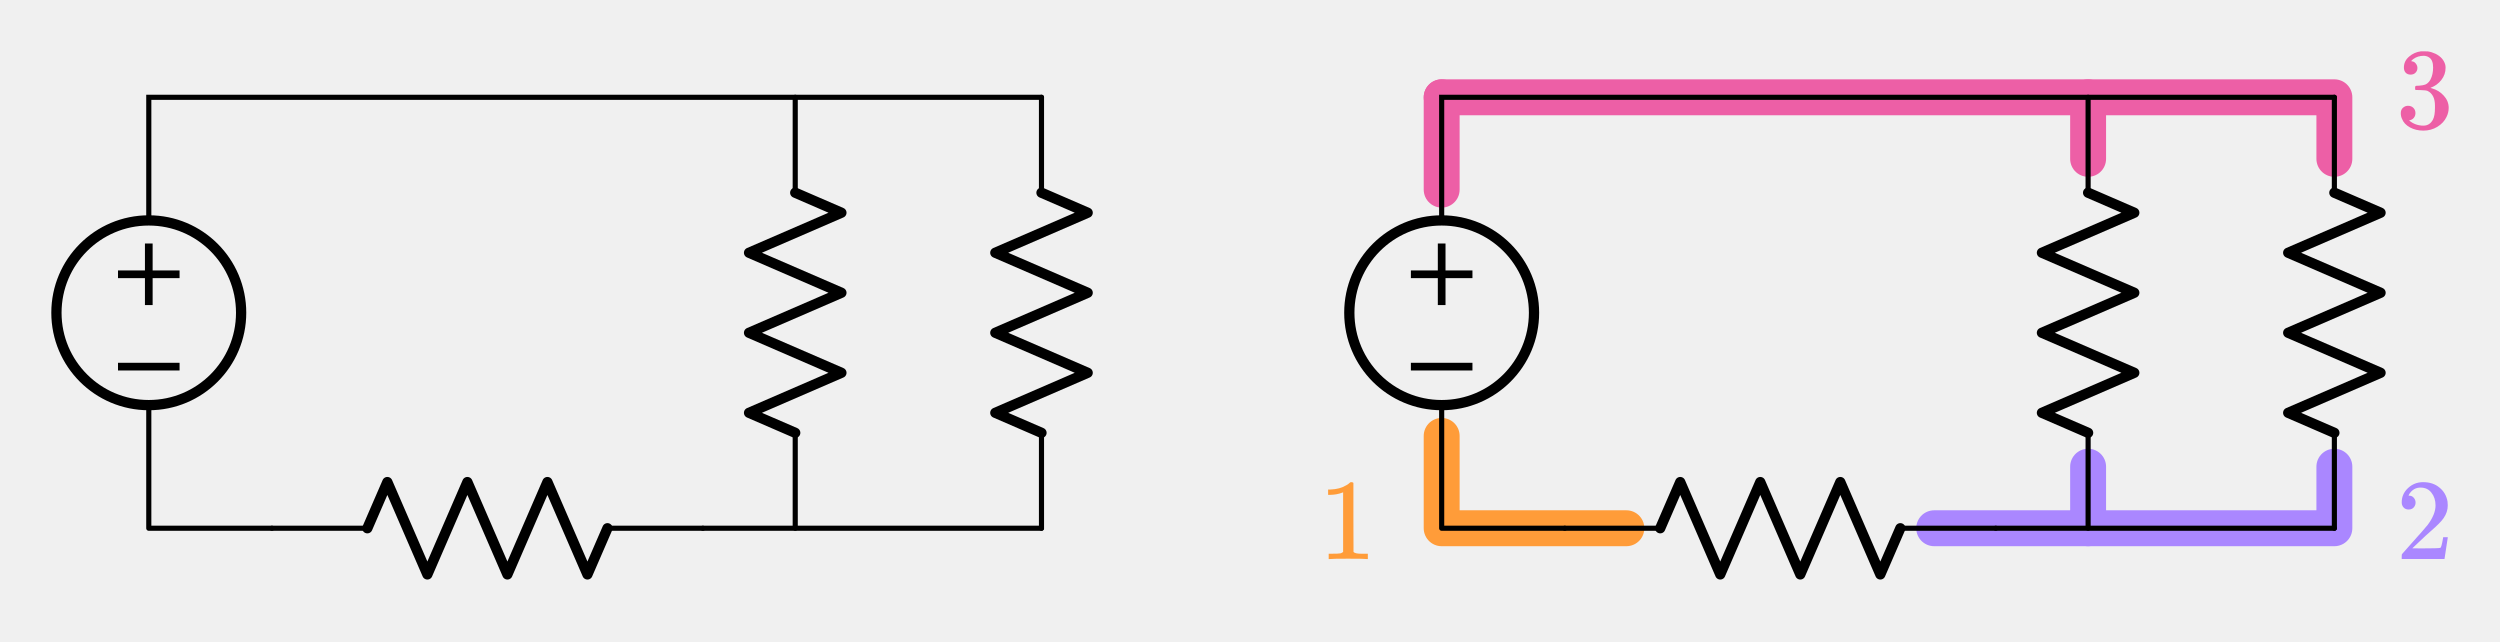
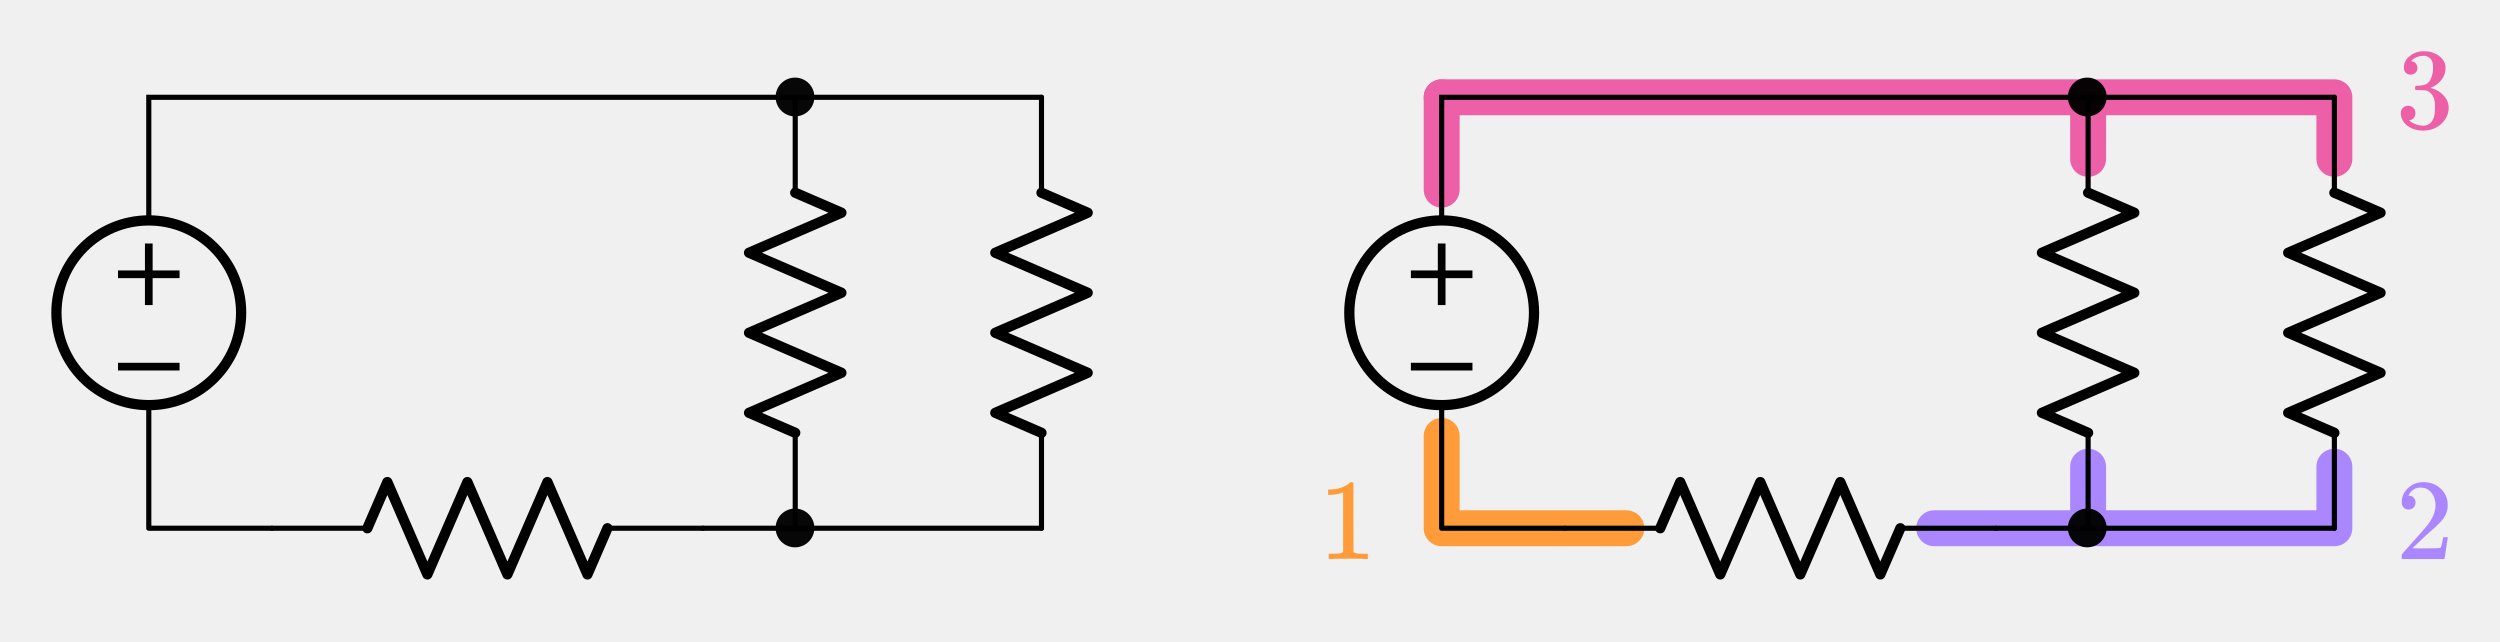
<svg xmlns="http://www.w3.org/2000/svg" version="1.1" id="Layer_1" x="0px" y="0px" width="487.283" height="124.963" viewBox="0 0 487.283 124.963" xml:space="preserve">
  <defs id="defs117" />
  <style type="text/css" id="style3">
	.st0{fill:none;}
	.st1{fill:#E07D10;}
	.st2{fill:none;stroke:#ED5FA6;stroke-width:7;stroke-linecap:round;stroke-linejoin:round;stroke-miterlimit:10;}
	.st3{fill:none;stroke:#AA87FF;stroke-width:7;stroke-linecap:round;stroke-linejoin:round;stroke-miterlimit:10;}
	.st4{fill:none;stroke:#FF9C39;stroke-width:7;stroke-linecap:round;stroke-linejoin:round;stroke-miterlimit:10;}
	.st5{fill:#8AF281;stroke:#8AF281;stroke-linecap:round;stroke-linejoin:round;stroke-miterlimit:10;}
	.st6{fill:#FF9C39;stroke:#E07D10;stroke-linecap:round;stroke-linejoin:round;stroke-miterlimit:10;}
	.st7{fill:none;stroke:#8AF281;stroke-width:7;stroke-linecap:round;stroke-linejoin:round;stroke-miterlimit:10;}
	.st8{fill:#ED5FA6;stroke:#ED5FA6;stroke-width:7;stroke-linecap:round;stroke-linejoin:round;stroke-miterlimit:10;}
	.st9{fill:none;stroke:#1FAB54;stroke-width:7;stroke-linecap:round;stroke-linejoin:round;stroke-miterlimit:10;}
	.st10{fill:none;stroke:#1FAB54;stroke-width:6;stroke-linecap:round;stroke-linejoin:round;stroke-miterlimit:10;}
	.st11{fill:#FF9C39;stroke:#FF9C39;stroke-width:5;stroke-linecap:round;stroke-miterlimit:10;}
	.st12{fill:none;stroke:#1FAB54;stroke-width:4;stroke-miterlimit:10;}
	.st13{fill:none;stroke:#3C91E5;stroke-width:4;stroke-miterlimit:10;}
	.st14{fill:#FFFFFF;}
	.st15{fill:none;stroke:#11ACCD;stroke-width:5;stroke-linecap:round;stroke-miterlimit:10;}
	.st16{fill:#11ACCD;}
	.st17{fill:none;stroke:#FF9C39;stroke-width:4;stroke-miterlimit:10;}
	.st18{fill:none;stroke:#63D9EA;stroke-width:7;stroke-linecap:round;stroke-miterlimit:10;}
	.st19{fill:none;stroke:#63D9EA;stroke-width:8;stroke-linecap:round;stroke-miterlimit:10;}
	.st20{fill:none;stroke:#000000;stroke-linecap:round;stroke-linejoin:round;stroke-miterlimit:10;}
	.st21{fill:none;stroke:#000000;stroke-width:1.5;stroke-linecap:round;stroke-linejoin:round;stroke-miterlimit:10;}
	.st22{fill:none;stroke:#000000;stroke-linecap:round;stroke-miterlimit:10;}
	.st23{fill:none;stroke:#000000;stroke-width:1.5;stroke-linecap:round;stroke-miterlimit:10;}
	.st24{fill:none;stroke:#000000;stroke-width:2;stroke-linecap:round;stroke-linejoin:round;stroke-miterlimit:10;}
	.st25{fill:none;stroke:#000000;stroke-width:1.5;stroke-miterlimit:10;}
	.st26{fill:none;stroke:#000000;stroke-miterlimit:10;}
	.st27{fill:none;stroke:#000000;stroke-width:2;stroke-miterlimit:10;}
	.st28{fill:none;stroke:#000000;stroke-width:2;stroke-linecap:round;stroke-miterlimit:10;}
	.st29{fill:none;stroke:#000000;stroke-linecap:round;stroke-linejoin:round;}
	.st30{stroke:#000000;stroke-linecap:round;stroke-linejoin:round;stroke-miterlimit:10;}
	.st31{fill:none;stroke:#000000;stroke-width:1.5;stroke-linejoin:round;stroke-miterlimit:10;}
	.st32{fill:none;stroke:#000000;stroke-linejoin:round;stroke-miterlimit:10;}
	.st33{clip-path:url(#SVGID_2_);fill:none;stroke:#000000;stroke-linejoin:round;stroke-miterlimit:10;}
	.st34{clip-path:url(#SVGID_2_);fill:none;stroke:#ADADEB;stroke-linejoin:round;stroke-miterlimit:10;}
	.st35{clip-path:url(#SVGID_2_);}
	.st36{stroke:#000000;stroke-linejoin:round;stroke-miterlimit:10;}
	.st37{stroke:#000000;stroke-width:3;stroke-linejoin:round;stroke-miterlimit:10;}
	.st38{fill:none;stroke:#000000;stroke-width:2;stroke-linejoin:round;stroke-miterlimit:10;}
	.st39{fill:none;stroke:#E84D39;stroke-width:3;stroke-linecap:round;stroke-linejoin:round;}
	.st40{fill:#E84D39;}
	.st41{fill:none;stroke:#11ACCD;stroke-width:2;stroke-linecap:round;stroke-linejoin:round;}
	.st42{fill:none;stroke:#F9685D;stroke-width:2;stroke-linecap:round;stroke-linejoin:round;}
	.st43{fill:#F9685D;}
	.st44{fill:#11ACCD;stroke:#000000;stroke-linecap:round;stroke-miterlimit:10;}
	.st45{stroke:#000000;stroke-linecap:round;stroke-miterlimit:10;}
	.st46{fill:#FFFF00;stroke:#000000;stroke-linecap:round;stroke-miterlimit:10;}
	.st47{fill:#F9685D;stroke:#000000;stroke-linecap:round;stroke-miterlimit:10;}
	.st48{fill:#D6D8DA;stroke:#000000;stroke-linecap:round;stroke-miterlimit:10;}
	.st49{fill:none;stroke:#FF9C39;stroke-width:5;stroke-linecap:round;stroke-linejoin:round;stroke-miterlimit:10;}
	.st50{fill:#FF9C39;}
	.st51{fill:#AA87FF;}
	.st52{fill:#ED5FA6;}
	.st53{fill:#1FAB54;}
	.st54{fill:none;stroke:#000000;stroke-width:4;stroke-linecap:round;stroke-linejoin:round;stroke-miterlimit:10;}
	.st55{stroke:#000000;stroke-miterlimit:10;}
	.st56{font-family:'Verdana';}
	.st57{font-size:21px;}
	.st58{stroke:#000000;stroke-width:2;stroke-linecap:round;stroke-linejoin:round;stroke-miterlimit:10;}
	.st59{fill:none;stroke:#000000;stroke-width:3;stroke-linecap:round;stroke-linejoin:round;stroke-miterlimit:10;}
	.st60{fill:none;stroke:#000000;stroke-linejoin:round;}
	.st61{fill:none;stroke:#000000;stroke-width:7;stroke-linecap:round;stroke-linejoin:round;stroke-miterlimit:10;}
	.st62{fill:none;stroke:#11ACCD;stroke-width:3;stroke-linecap:round;stroke-linejoin:round;}
	.st63{fill:none;stroke:#11ACCD;stroke-width:2;stroke-linecap:round;stroke-miterlimit:10;}
	.st64{fill:none;stroke:#E07D10;stroke-width:2;stroke-linecap:round;stroke-miterlimit:10;}
	.st65{fill:none;stroke:#11ACCD;stroke-width:2;stroke-miterlimit:10;}
	.st66{fill:none;stroke:#000000;stroke-width:3;stroke-linecap:square;stroke-miterlimit:10;}
	.st67{fill:#BE2612;}
	.st68{fill:none;stroke:#BE2612;stroke-width:2;stroke-linecap:round;stroke-linejoin:round;}
	.st69{fill:none;stroke:#21242C;stroke-linecap:round;stroke-linejoin:round;stroke-miterlimit:10;}
	.st70{fill:none;stroke:#11ACCD;stroke-width:3;stroke-linecap:round;stroke-miterlimit:10;}
	.st71{fill:#FFFFFF;stroke:#000000;stroke-miterlimit:10;}
</style>
  <polyline class="st3" points="462,96 462,108 399.6,108 384,108 " id="polyline5" style="fill:none;stroke:#aa87ff;stroke-width:7;stroke-linecap:round;stroke-linejoin:round;stroke-miterlimit:10" transform="translate(-7,-5.0375)" />
  <line class="st3" x1="407" y1="90.963" x2="407" y2="102.963" id="line7" style="fill:none;stroke:#aa87ff;stroke-width:7;stroke-linecap:round;stroke-linejoin:round;stroke-miterlimit:10" />
  <polyline class="st4" points="288,90 288,108 324,108 " id="polyline9" style="fill:none;stroke:#ff9c39;stroke-width:7;stroke-linecap:round;stroke-linejoin:round;stroke-miterlimit:10" transform="translate(-7,-5.0375)" />
  <g id="g11" transform="translate(-7,-5.0375)">
    <circle class="st27" cx="36" cy="66" r="18" id="circle13" style="fill:none;stroke:#000000;stroke-width:2;stroke-miterlimit:10" />
    <polyline class="st22" points="36,48 36,24 210,24  " id="polyline15" style="fill:none;stroke:#000000;stroke-linecap:round;stroke-miterlimit:10" />
    <polyline class="st20" points="60,108 36,108 36,84  " id="polyline17" style="fill:none;stroke:#000000;stroke-linecap:round;stroke-linejoin:round;stroke-miterlimit:10" />
    <line class="st25" x1="36" y1="52.5" x2="36" y2="64.5" id="line19" style="fill:none;stroke:#000000;stroke-width:1.5;stroke-miterlimit:10" />
    <line class="st25" x1="30" y1="58.5" x2="42" y2="58.5" id="line21" style="fill:none;stroke:#000000;stroke-width:1.5;stroke-miterlimit:10" />
    <line class="st25" x1="30" y1="76.5" x2="42" y2="76.5" id="line23" style="fill:none;stroke:#000000;stroke-width:1.5;stroke-miterlimit:10" />
  </g>
-   <g style="font-style:normal;font-variant:normal;font-weight:normal;font-stretch:normal;font-size:22.5px;line-height:125%;font-family:KaTeX_Main;-inkscape-font-specification:'KaTeX_Main, Normal';text-align:start;writing-mode:lr-tb;text-anchor:start;fill:#ff9c39" id="text25">
-     <path d="m 266.36,108.963 q -0.383,-0.068 -3.578,-0.068 -3.15,0 -3.533,0.068 l -0.27,0 0,-1.035 0.585,0 q 1.305,0 1.688,-0.068 0.18,-0.022 0.54,-0.27 l 0,-11.632 q -0.045,0 -0.18,0.068 -1.035,0.405 -2.317,0.427 l -0.427,0 0,-1.035 0.427,0 q 1.89,-0.068 3.15,-0.855 0.405,-0.225 0.698,-0.517 0.045,-0.068 0.27,-0.068 0.225,0 0.383,0.135 l 0,6.727 0.022,6.75 q 0.338,0.338 1.462,0.338 l 0.743,0 0.585,0 0,1.035 -0.247,0 z" style="font-style:normal;font-variant:normal;font-weight:normal;font-stretch:normal;font-size:22.5px;line-height:125%;font-family:KaTeX_Main;-inkscape-font-specification:'KaTeX_Main, Normal';text-align:start;writing-mode:lr-tb;text-anchor:start;fill:#ff9c39" id="path4254" />
+   <g aria-label="1" style="font-style:normal;font-variant:normal;font-weight:normal;font-stretch:normal;font-size:22.5px;line-height:0%;font-family:KaTeX_Main;-inkscape-font-specification:'KaTeX_Main, Normal';text-align:start;writing-mode:lr-tb;text-anchor:start;fill:#ff9c39" id="text25">
+     <path d="m 266.36,108.963 q -0.383,-0.068 -3.578,-0.068 -3.15,0 -3.533,0.068 h -0.27 v -1.035 h 0.585 q 1.305,0 1.688,-0.068 0.18,-0.022 0.54,-0.27 V 95.958 q -0.045,0 -0.18,0.068 -1.035,0.405 -2.317,0.427 h -0.427 v -1.035 h 0.427 q 1.89,-0.068 3.15,-0.855 0.405,-0.225 0.698,-0.517 0.045,-0.068 0.27,-0.068 0.225,0 0.383,0.135 V 100.84 l 0.022,6.75 q 0.338,0.338 1.462,0.338 h 0.743 0.585 v 1.035 z" style="font-style:normal;font-variant:normal;font-weight:normal;font-stretch:normal;font-size:22.5px;line-height:0%;font-family:KaTeX_Main;-inkscape-font-specification:'KaTeX_Main, Normal';text-align:start;writing-mode:lr-tb;text-anchor:start;fill:#ff9c39" id="path4656" />
  </g>
-   <g style="font-style:normal;font-variant:normal;font-weight:normal;font-stretch:normal;font-size:22.5px;line-height:125%;font-family:KaTeX_Main;-inkscape-font-specification:'KaTeX_Main, Normal';text-align:start;writing-mode:lr-tb;text-anchor:start;fill:#aa87ff" id="text27">
-     <path d="m 469.475,99.31 q -0.63,0 -0.99,-0.405 -0.36,-0.405 -0.36,-0.99 0,-1.62 1.215,-2.768 1.238,-1.17 2.947,-1.17 1.935,0 3.195,1.058 1.282,1.035 1.575,2.723 0.045,0.405 0.045,0.743 0,1.305 -0.787,2.452 -0.63,0.945 -2.542,2.587 -0.81,0.698 -2.25,2.07 l -1.327,1.26 1.71,0.022 q 3.533,0 3.757,-0.113 0.09,-0.022 0.225,-0.472 0.09,-0.247 0.315,-1.53 l 0,-0.068 0.9,0 0,0.068 -0.63,4.117 0,0.068 -8.348,0 0,-0.427 q 0,-0.45 0.045,-0.517 0.022,-0.022 1.89,-2.138 2.453,-2.723 3.15,-3.6 1.508,-2.047 1.508,-3.757 0,-1.485 -0.787,-2.475 -0.765,-1.012 -2.16,-1.012 -1.305,0 -2.115,1.17 -0.045,0.09 -0.135,0.247 -0.068,0.113 -0.068,0.135 0,0.022 0.113,0.022 0.562,0 0.9,0.405 0.36,0.405 0.36,0.945 0,0.562 -0.383,0.968 -0.36,0.383 -0.968,0.383 z" style="font-style:normal;font-variant:normal;font-weight:normal;font-stretch:normal;font-size:22.5px;line-height:125%;font-family:KaTeX_Main;-inkscape-font-specification:'KaTeX_Main, Normal';text-align:start;writing-mode:lr-tb;text-anchor:start;fill:#aa87ff" id="path4251" />
+   <g aria-label="2" style="font-style:normal;font-variant:normal;font-weight:normal;font-stretch:normal;font-size:22.5px;line-height:0%;font-family:KaTeX_Main;-inkscape-font-specification:'KaTeX_Main, Normal';text-align:start;writing-mode:lr-tb;text-anchor:start;fill:#aa87ff" id="text27">
+     <path d="m 469.475,99.31 q -0.63,0 -0.99,-0.405 -0.36,-0.405 -0.36,-0.99 0,-1.62 1.215,-2.768 1.238,-1.17 2.947,-1.17 1.935,0 3.195,1.058 1.282,1.035 1.575,2.723 0.045,0.405 0.045,0.743 0,1.305 -0.787,2.452 -0.63,0.945 -2.542,2.587 -0.81,0.698 -2.25,2.07 l -1.327,1.26 1.71,0.022 q 3.533,0 3.757,-0.113 0.09,-0.022 0.225,-0.472 0.09,-0.247 0.315,-1.53 V 104.71 h 0.9 v 0.068 l -0.63,4.117 v 0.068 h -8.348 v -0.427 q 0,-0.45 0.045,-0.517 0.022,-0.022 1.89,-2.138 2.453,-2.723 3.15,-3.6 1.508,-2.047 1.508,-3.757 0,-1.485 -0.787,-2.475 -0.765,-1.012 -2.16,-1.012 -1.305,0 -2.115,1.17 -0.045,0.09 -0.135,0.247 -0.068,0.113 -0.068,0.135 0,0.022 0.113,0.022 0.562,0 0.9,0.405 0.36,0.405 0.36,0.945 0,0.562 -0.383,0.968 -0.36,0.383 -0.968,0.383 z" style="font-style:normal;font-variant:normal;font-weight:normal;font-stretch:normal;font-size:22.5px;line-height:0%;font-family:KaTeX_Main;-inkscape-font-specification:'KaTeX_Main, Normal';text-align:start;writing-mode:lr-tb;text-anchor:start;fill:#aa87ff" id="path4653" />
  </g>
  <polyline class="st2" points="288,24 288,24 462,24 462,36 " id="polyline29" style="fill:none;stroke:#ed5fa6;stroke-width:7;stroke-linecap:round;stroke-linejoin:round;stroke-miterlimit:10" transform="translate(-7,-5.0375)" />
  <line class="st2" x1="281" y1="36.963" x2="281" y2="18.962" id="line31" style="fill:none;stroke:#ed5fa6;stroke-width:7;stroke-linecap:round;stroke-linejoin:round;stroke-miterlimit:10" />
  <line class="st2" x1="407" y1="30.962" x2="407" y2="18.962" id="line33" style="fill:none;stroke:#ed5fa6;stroke-width:7;stroke-linecap:round;stroke-linejoin:round;stroke-miterlimit:10" />
-   <g style="font-style:normal;font-variant:normal;font-weight:normal;font-stretch:normal;font-size:22.5px;line-height:125%;font-family:KaTeX_Main;-inkscape-font-specification:'KaTeX_Main, Normal';text-align:start;writing-mode:lr-tb;text-anchor:start;fill:#ed5fa6" id="text35">
-     <path d="m 469.858,14.545 q -0.608,0 -0.968,-0.383 -0.338,-0.383 -0.338,-0.99 0,-1.282 1.012,-2.138 1.012,-0.877 2.34,-1.035 l 0.338,0 q 0.787,0 0.99,0.022 0.743,0.113 1.508,0.472 1.485,0.743 1.867,2.115 0.068,0.225 0.068,0.608 0,1.327 -0.833,2.385 -0.81,1.035 -2.047,1.485 -0.113,0.045 0,0.068 0.045,0.022 0.225,0.068 1.373,0.383 2.317,1.44 0.945,1.035 0.945,2.362 0,0.922 -0.427,1.778 -0.54,1.147 -1.778,1.913 -1.215,0.743 -2.723,0.743 -1.485,0 -2.632,-0.63 -1.147,-0.63 -1.552,-1.688 -0.225,-0.472 -0.225,-1.103 0,-0.63 0.405,-1.012 0.427,-0.405 1.012,-0.405 0.63,0 1.035,0.405 0.405,0.405 0.405,1.012 0,0.517 -0.292,0.9 -0.292,0.383 -0.787,0.495 l -0.158,0.045 q 1.215,1.012 2.79,1.012 1.238,0 1.867,-1.192 0.383,-0.743 0.383,-2.272 l 0,-0.45 q 0,-2.138 -1.44,-2.857 -0.338,-0.135 -1.373,-0.158 l -0.945,-0.022 -0.068,-0.045 q -0.045,-0.068 -0.045,-0.36 0,-0.27 0.068,-0.338 0.068,-0.068 0.113,-0.068 0.63,0 1.305,-0.113 0.99,-0.135 1.508,-1.103 0.517,-0.99 0.517,-2.362 0,-1.462 -0.787,-1.958 -0.472,-0.315 -1.058,-0.315 -1.125,0 -1.98,0.608 -0.09,0.045 -0.203,0.158 -0.113,0.09 -0.18,0.18 l -0.068,0.09 q 0.068,0.022 0.158,0.045 0.45,0.045 0.743,0.427 0.315,0.383 0.315,0.877 0,0.54 -0.383,0.922 -0.36,0.36 -0.945,0.36 z" style="font-style:normal;font-variant:normal;font-weight:normal;font-stretch:normal;font-size:22.5px;line-height:125%;font-family:KaTeX_Main;-inkscape-font-specification:'KaTeX_Main, Normal';text-align:start;writing-mode:lr-tb;text-anchor:start;fill:#ed5fa6" id="path4248" />
+   <g aria-label="3" style="font-style:normal;font-variant:normal;font-weight:normal;font-stretch:normal;font-size:22.5px;line-height:0%;font-family:KaTeX_Main;-inkscape-font-specification:'KaTeX_Main, Normal';text-align:start;writing-mode:lr-tb;text-anchor:start;fill:#ed5fa6" id="text35">
+     <path d="m 469.858,14.545 q -0.608,0 -0.968,-0.383 -0.338,-0.383 -0.338,-0.99 0,-1.282 1.012,-2.138 1.012,-0.877 2.34,-1.035 h 0.338 q 0.787,0 0.99,0.022 0.743,0.113 1.508,0.472 1.485,0.743 1.867,2.115 0.068,0.225 0.068,0.608 0,1.327 -0.833,2.385 -0.81,1.035 -2.047,1.485 -0.113,0.045 0,0.068 0.045,0.022 0.225,0.068 1.373,0.383 2.317,1.44 0.945,1.035 0.945,2.362 0,0.922 -0.427,1.778 -0.54,1.147 -1.778,1.913 -1.215,0.743 -2.723,0.743 -1.485,0 -2.632,-0.63 -1.147,-0.63 -1.552,-1.688 -0.225,-0.472 -0.225,-1.103 0,-0.63 0.405,-1.012 0.427,-0.405 1.012,-0.405 0.63,0 1.035,0.405 0.405,0.405 0.405,1.012 0,0.517 -0.292,0.9 -0.292,0.383 -0.787,0.495 l -0.158,0.045 q 1.215,1.012 2.79,1.012 1.238,0 1.867,-1.192 0.383,-0.743 0.383,-2.272 v -0.45 q 0,-2.138 -1.44,-2.857 -0.338,-0.135 -1.373,-0.158 l -0.945,-0.022 -0.068,-0.045 q -0.045,-0.068 -0.045,-0.36 0,-0.27 0.068,-0.338 0.068,-0.068 0.113,-0.068 0.63,0 1.305,-0.113 0.99,-0.135 1.508,-1.103 0.517,-0.99 0.517,-2.362 0,-1.462 -0.787,-1.958 -0.472,-0.315 -1.058,-0.315 -1.125,0 -1.98,0.608 -0.09,0.045 -0.203,0.158 -0.113,0.09 -0.18,0.18 l -0.068,0.09 q 0.068,0.022 0.158,0.045 0.45,0.045 0.743,0.427 0.315,0.383 0.315,0.877 0,0.54 -0.383,0.922 -0.36,0.36 -0.945,0.36 z" style="font-style:normal;font-variant:normal;font-weight:normal;font-stretch:normal;font-size:22.5px;line-height:0%;font-family:KaTeX_Main;-inkscape-font-specification:'KaTeX_Main, Normal';text-align:start;writing-mode:lr-tb;text-anchor:start;fill:#ed5fa6" id="path4650" />
  </g>
  <g id="g37" transform="translate(-7,-5.0375)">
    <line class="st20" x1="125.4" y1="108" x2="144" y2="108" id="line39" style="fill:none;stroke:#000000;stroke-linecap:round;stroke-linejoin:round;stroke-miterlimit:10" />
    <polyline class="st24" points="78.6,108 82.5,99 90.3,117 98.1,99 105.9,117 113.7,99 121.5,117 125.4,108  " id="polyline41" style="fill:none;stroke:#000000;stroke-width:2;stroke-linecap:round;stroke-linejoin:round;stroke-miterlimit:10" />
    <line class="st20" x1="60" y1="108" x2="78.6" y2="108" id="line43" style="fill:none;stroke:#000000;stroke-linecap:round;stroke-linejoin:round;stroke-miterlimit:10" />
    <rect x="60" y="96" class="st0" width="84" height="24" id="rect45" style="fill:none" />
  </g>
  <g id="g47" transform="translate(-7,-5.0375)">
    <line class="st20" x1="162" y1="42.6" x2="162" y2="24" id="line49" style="fill:none;stroke:#000000;stroke-linecap:round;stroke-linejoin:round;stroke-miterlimit:10" />
    <polyline class="st24" points="162,89.4 153,85.5 171,77.7 153,69.9 171,62.1 153,54.3 171,46.5 162,42.6  " id="polyline51" style="fill:none;stroke:#000000;stroke-width:2;stroke-linecap:round;stroke-linejoin:round;stroke-miterlimit:10" />
    <line class="st20" x1="162" y1="108" x2="162" y2="89.4" id="line53" style="fill:none;stroke:#000000;stroke-linecap:round;stroke-linejoin:round;stroke-miterlimit:10" />
    <rect x="150" y="24" class="st0" width="24" height="84" id="rect55" style="fill:none" />
  </g>
  <g id="g57" transform="translate(-7,-5.0375)">
    <line class="st20" x1="210" y1="42.6" x2="210" y2="24" id="line59" style="fill:none;stroke:#000000;stroke-linecap:round;stroke-linejoin:round;stroke-miterlimit:10" />
    <polyline class="st24" points="210,89.4 201,85.5 219,77.7 201,69.9 219,62.1 201,54.3 219,46.5 210,42.6  " id="polyline61" style="fill:none;stroke:#000000;stroke-width:2;stroke-linecap:round;stroke-linejoin:round;stroke-miterlimit:10" />
    <line class="st20" x1="210" y1="108" x2="210" y2="89.4" id="line63" style="fill:none;stroke:#000000;stroke-linecap:round;stroke-linejoin:round;stroke-miterlimit:10" />
    <rect x="198" y="24" class="st0" width="24" height="84" id="rect65" style="fill:none" />
  </g>
  <line class="st22" x1="203" y1="102.963" x2="137" y2="102.963" id="line67" style="fill:none;stroke:#000000;stroke-linecap:round;stroke-miterlimit:10" />
  <g id="g69" transform="translate(-7,-5.0375)">
    <circle class="st27" cx="288" cy="66" r="18" id="circle71" style="fill:none;stroke:#000000;stroke-width:2;stroke-miterlimit:10" />
    <polyline class="st22" points="288,48 288,24 462,24  " id="polyline73" style="fill:none;stroke:#000000;stroke-linecap:round;stroke-miterlimit:10" />
    <polyline class="st20" points="312,108 288,108 288,84  " id="polyline75" style="fill:none;stroke:#000000;stroke-linecap:round;stroke-linejoin:round;stroke-miterlimit:10" />
    <line class="st25" x1="288" y1="52.5" x2="288" y2="64.5" id="line77" style="fill:none;stroke:#000000;stroke-width:1.5;stroke-miterlimit:10" />
    <line class="st25" x1="282" y1="58.5" x2="294" y2="58.5" id="line79" style="fill:none;stroke:#000000;stroke-width:1.5;stroke-miterlimit:10" />
    <line class="st25" x1="282" y1="76.5" x2="294" y2="76.5" id="line81" style="fill:none;stroke:#000000;stroke-width:1.5;stroke-miterlimit:10" />
  </g>
  <g id="g83" transform="translate(-7,-5.0375)">
    <line class="st20" x1="377.4" y1="108" x2="396" y2="108" id="line85" style="fill:none;stroke:#000000;stroke-linecap:round;stroke-linejoin:round;stroke-miterlimit:10" />
    <polyline class="st24" points="330.6,108 334.5,99 342.3,117 350.1,99 357.9,117 365.7,99 373.5,117 377.4,108  " id="polyline87" style="fill:none;stroke:#000000;stroke-width:2;stroke-linecap:round;stroke-linejoin:round;stroke-miterlimit:10" />
    <line class="st20" x1="312" y1="108" x2="330.6" y2="108" id="line89" style="fill:none;stroke:#000000;stroke-linecap:round;stroke-linejoin:round;stroke-miterlimit:10" />
    <rect x="312" y="96" class="st0" width="84" height="24" id="rect91" style="fill:none" />
  </g>
  <g id="g93" transform="translate(-7,-5.0375)">
    <line class="st20" x1="414" y1="42.6" x2="414" y2="24" id="line95" style="fill:none;stroke:#000000;stroke-linecap:round;stroke-linejoin:round;stroke-miterlimit:10" />
    <polyline class="st24" points="414,89.4 405,85.5 423,77.7 405,69.9 423,62.1 405,54.3 423,46.5 414,42.6  " id="polyline97" style="fill:none;stroke:#000000;stroke-width:2;stroke-linecap:round;stroke-linejoin:round;stroke-miterlimit:10" />
    <line class="st20" x1="414" y1="108" x2="414" y2="89.4" id="line99" style="fill:none;stroke:#000000;stroke-linecap:round;stroke-linejoin:round;stroke-miterlimit:10" />
    <rect x="402" y="24" class="st0" width="24" height="84" id="rect101" style="fill:none" />
  </g>
  <g id="g103" transform="translate(-7,-5.0375)">
    <line class="st20" x1="462" y1="42.6" x2="462" y2="24" id="line105" style="fill:none;stroke:#000000;stroke-linecap:round;stroke-linejoin:round;stroke-miterlimit:10" />
    <polyline class="st24" points="462,89.4 453,85.5 471,77.7 453,69.9 471,62.1 453,54.3 471,46.5 462,42.6  " id="polyline107" style="fill:none;stroke:#000000;stroke-width:2;stroke-linecap:round;stroke-linejoin:round;stroke-miterlimit:10" />
    <line class="st20" x1="462" y1="108" x2="462" y2="89.4" id="line109" style="fill:none;stroke:#000000;stroke-linecap:round;stroke-linejoin:round;stroke-miterlimit:10" />
    <rect x="450" y="24" class="st0" width="24" height="84" id="rect111" style="fill:none" />
  </g>
  <line class="st22" x1="455" y1="102.963" x2="389" y2="102.963" id="line113" style="fill:none;stroke:#000000;stroke-linecap:round;stroke-miterlimit:10" />
+   <circle style="opacity:0.97;fill:#000000;fill-opacity:1;stroke:none;stroke-width:1.067;stroke-linecap:round;stroke-linejoin:round;stroke-miterlimit:10;stroke-dasharray:none;stroke-opacity:0.992" id="path34747" cx="154.956" cy="18.906" r="3.78" />
+   <circle r="3.78" cy="102.903" cx="154.956" id="circle4644" style="opacity:0.97;fill:#000000;fill-opacity:1;stroke:none;stroke-width:1.067;stroke-linecap:round;stroke-linejoin:round;stroke-miterlimit:10;stroke-dasharray:none;stroke-opacity:0.992" />
+   <circle r="3.78" cy="18.906" cx="406.833" id="circle4646" style="opacity:0.97;fill:#000000;fill-opacity:1;stroke:none;stroke-width:1.067;stroke-linecap:round;stroke-linejoin:round;stroke-miterlimit:10;stroke-dasharray:none;stroke-opacity:0.992" />
+   <circle style="opacity:0.97;fill:#000000;fill-opacity:1;stroke:none;stroke-width:1.067;stroke-linecap:round;stroke-linejoin:round;stroke-miterlimit:10;stroke-dasharray:none;stroke-opacity:0.992" id="circle4648" cx="406.833" cy="102.903" r="3.78" />
</svg>
